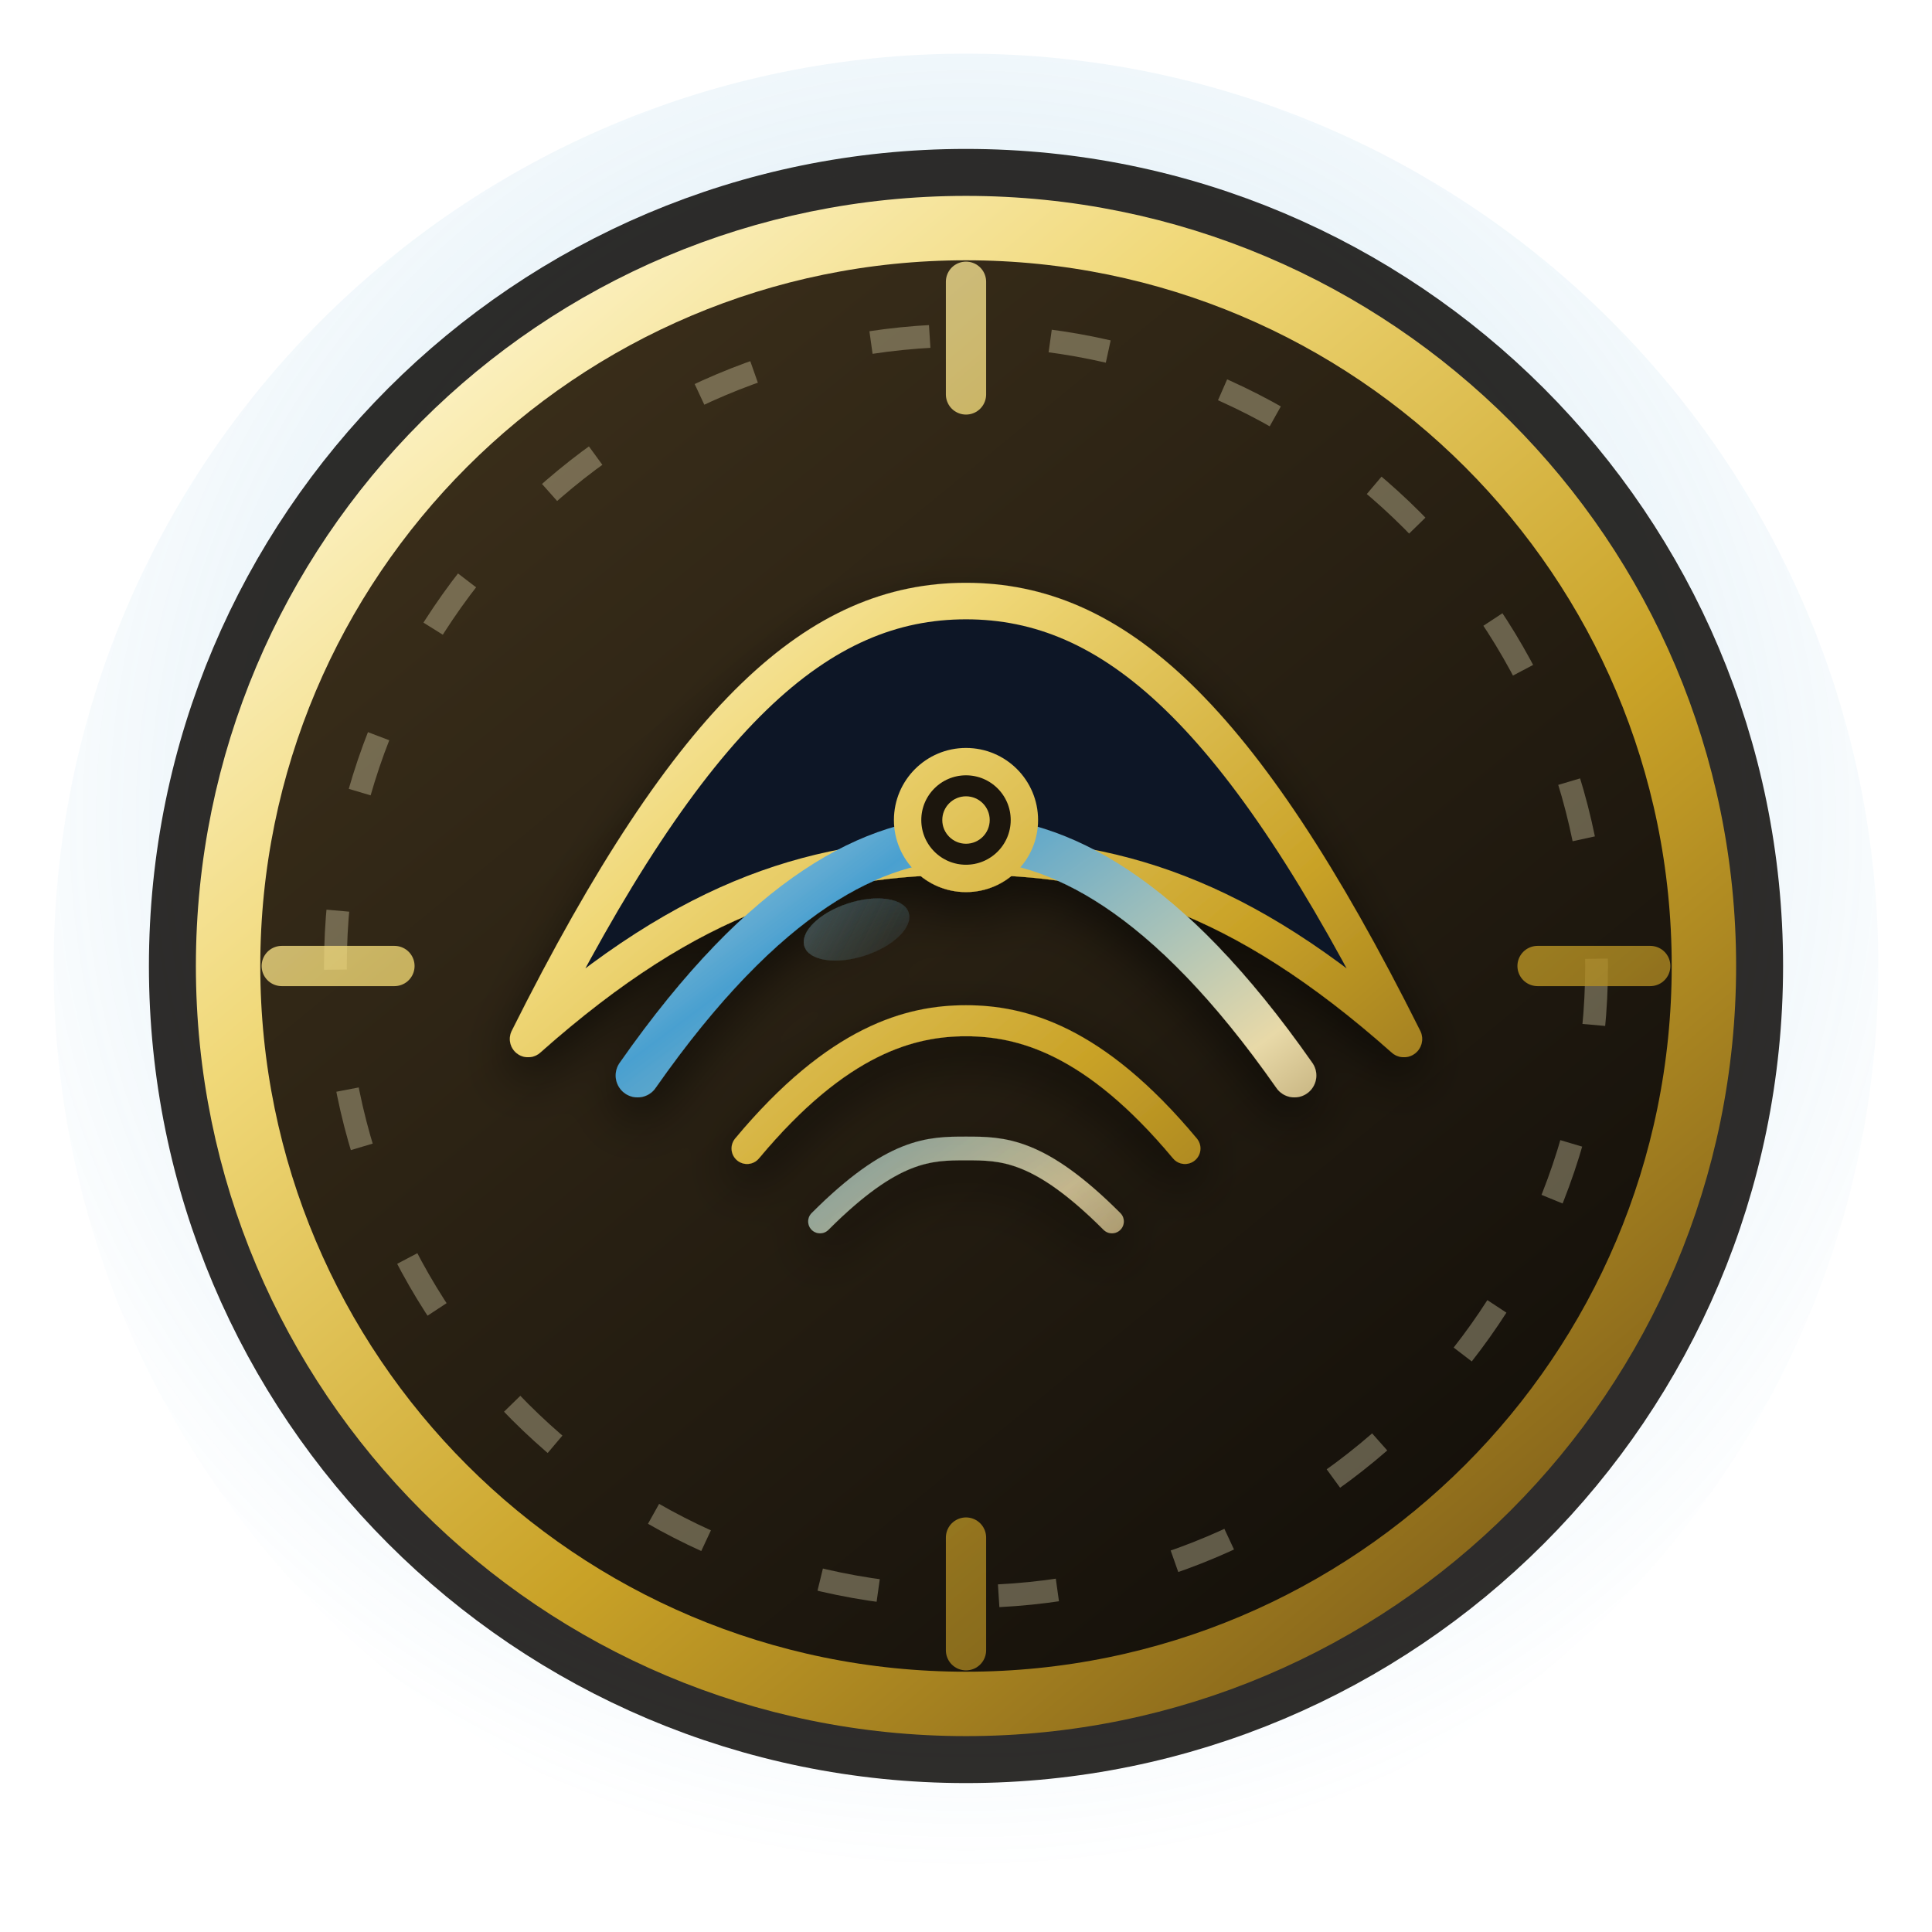
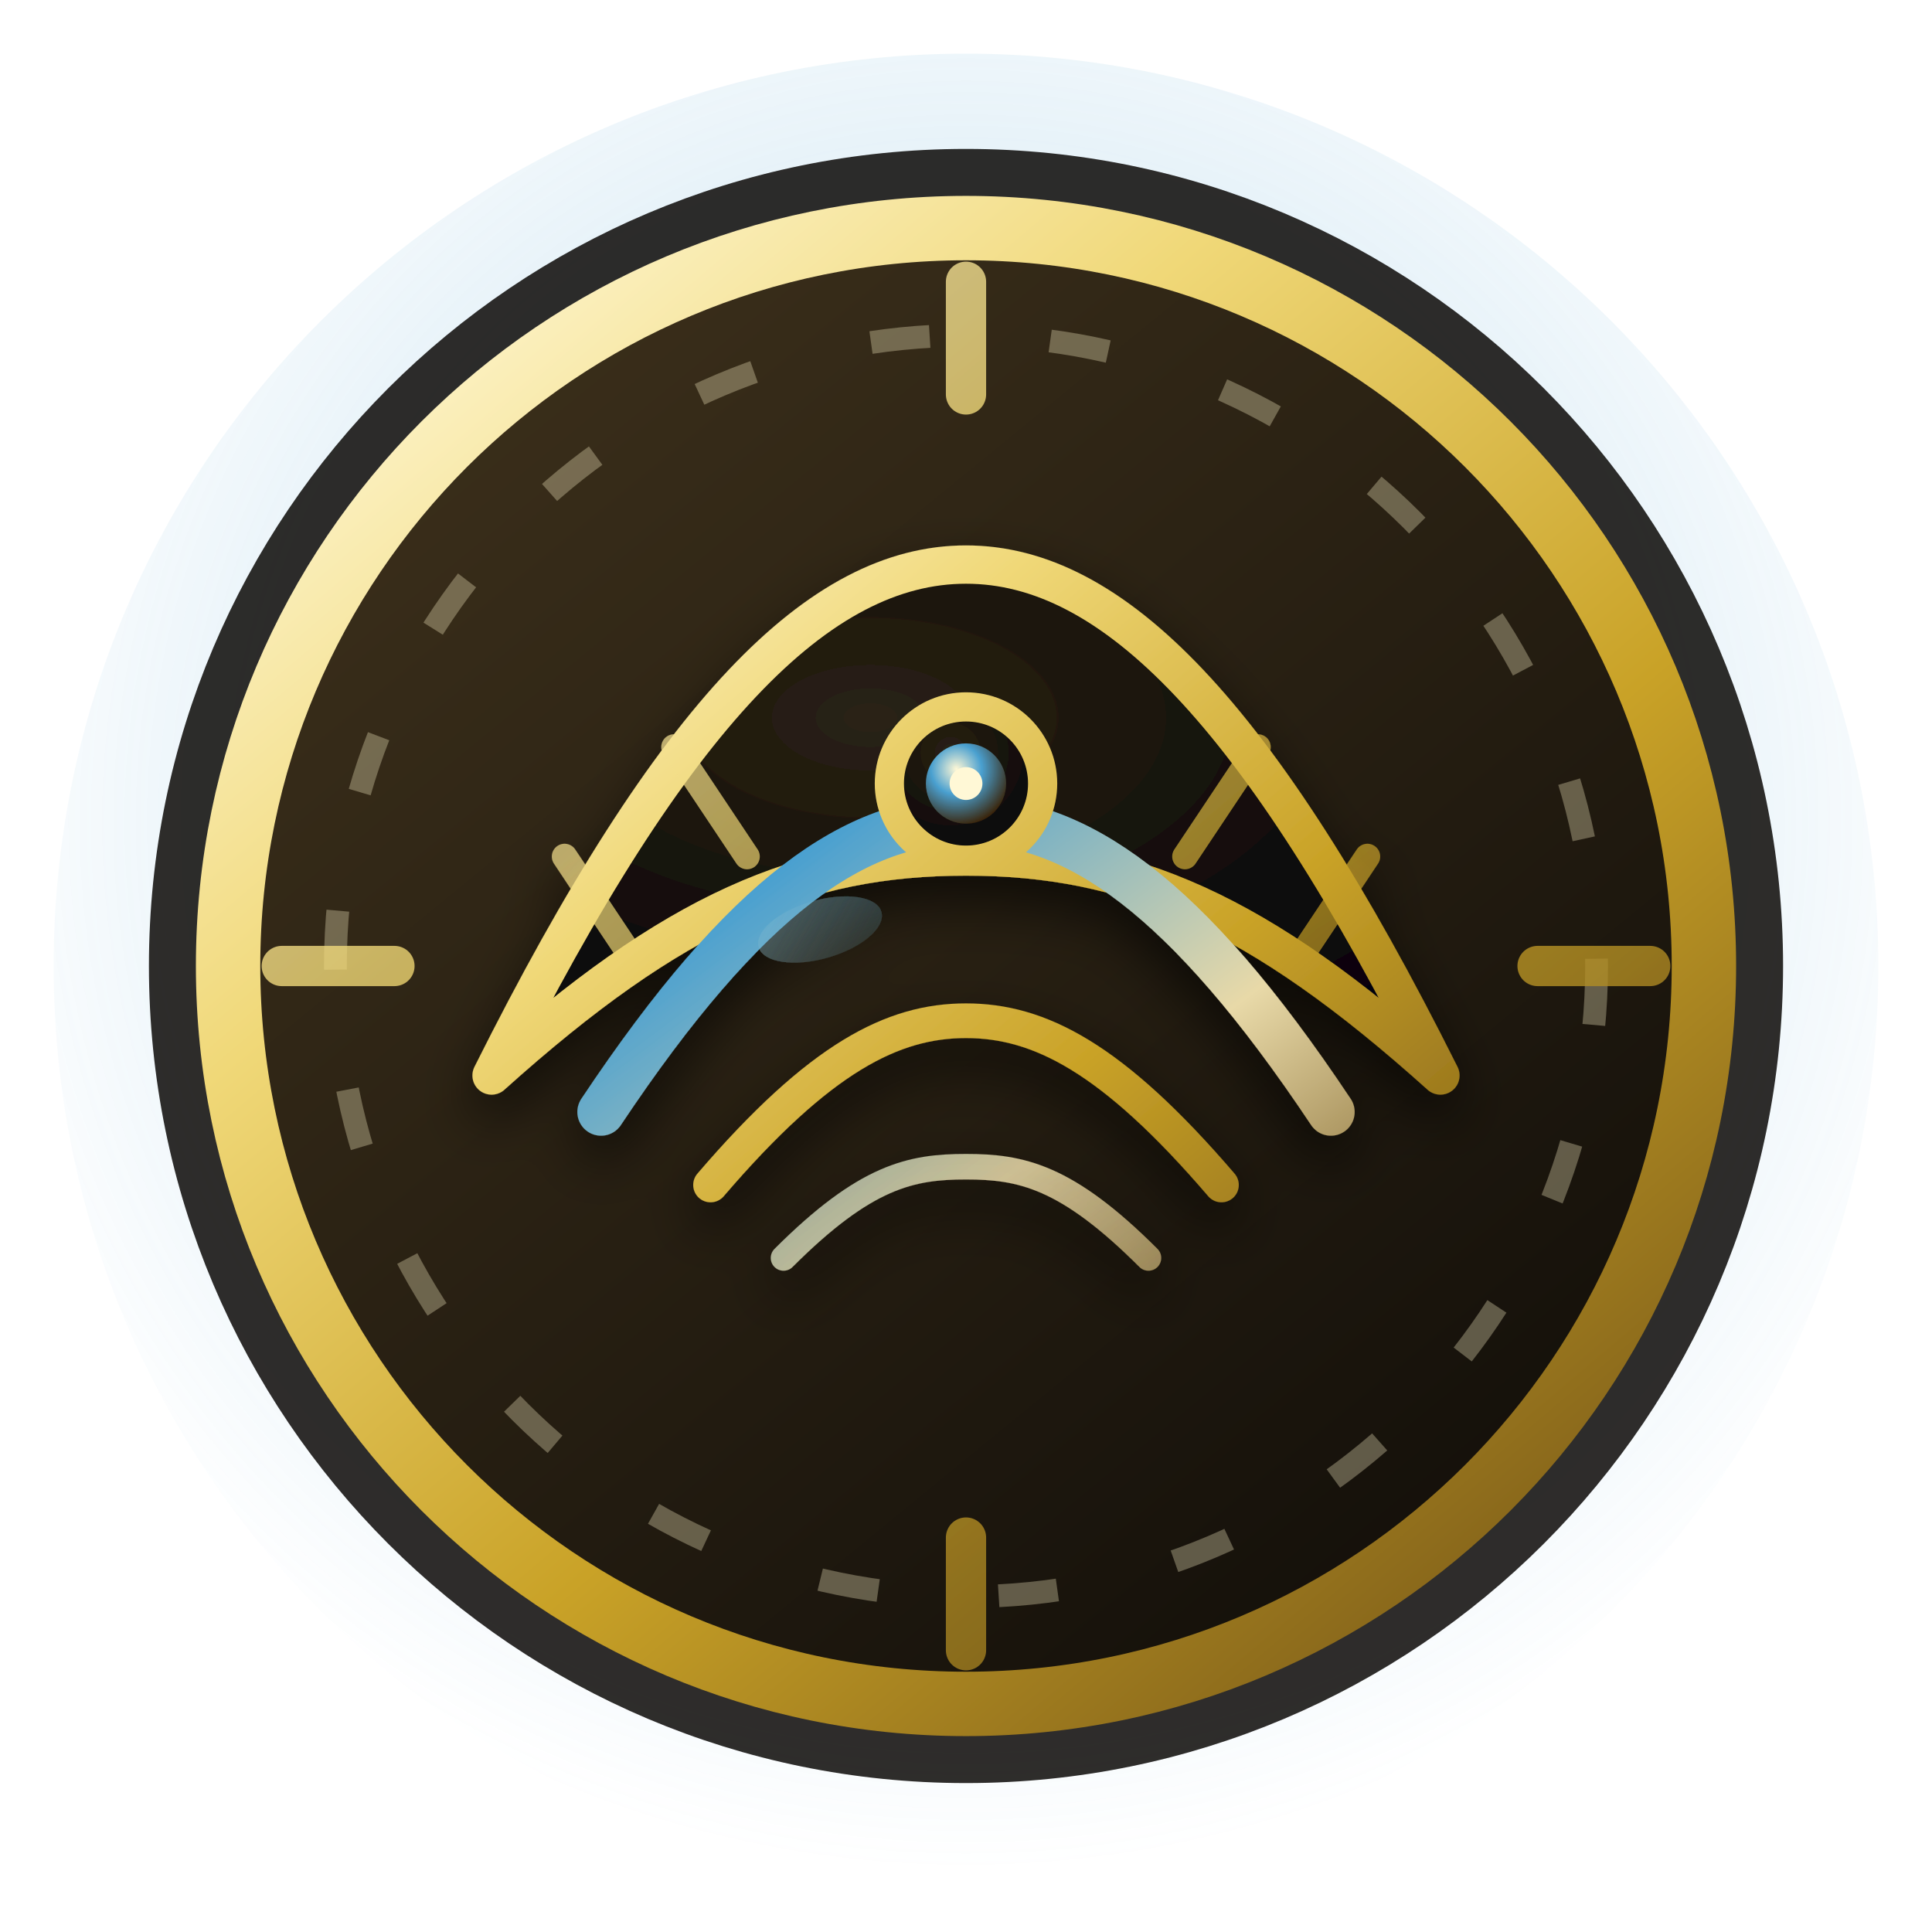
<svg xmlns="http://www.w3.org/2000/svg" viewBox="0 0 72 72" fill="none" aria-hidden="true">
  <defs>
    <radialGradient id="haengmaseal-aura" cx="50%" cy="42%" r="58%">
-       <stop stop-color="#4aa0d0" stop-opacity=".55" />
-       <stop offset=".42" stop-color="#4aa0d0" stop-opacity=".18" />
+       <stop stop-color="#4aa0d0" stop-opacity=".62" />
+       <stop offset=".4" stop-color="#4aa0d0" stop-opacity=".22" />
      <stop offset="1" stop-color="#4aa0d0" stop-opacity="0" />
    </radialGradient>
    <linearGradient id="haengmaseal-gold" x1="14" y1="10" x2="58" y2="62" gradientUnits="userSpaceOnUse">
      <stop stop-color="#FFF8D6" />
      <stop offset=".28" stop-color="#F0D878" />
      <stop offset=".62" stop-color="#C9A227" />
      <stop offset="1" stop-color="#7A5A18" />
    </linearGradient>
    <linearGradient id="haengmaseal-disc" x1="18" y1="14" x2="54" y2="58" gradientUnits="userSpaceOnUse">
      <stop stop-color="#3A2E1A" />
      <stop offset="1" stop-color="#14100A" />
    </linearGradient>
    <linearGradient id="haengmaseal-ink" x1="22" y1="16" x2="52" y2="56" gradientUnits="userSpaceOnUse">
-       <stop stop-color="#FFF6E0" />
-       <stop offset=".35" stop-color="#4aa0d0" />
-       <stop offset=".75" stop-color="#E8D9A8" />
+       <stop stop-color="#FFF8E8" />
+       <stop offset=".28" stop-color="#4aa0d0" />
+       <stop offset=".7" stop-color="#E8D9A8" />
      <stop offset="1" stop-color="#8A7038" />
    </linearGradient>
+     <radialGradient id="haengmaseal-core" cx="38%" cy="32%" r="70%">
+       <stop stop-color="#FFF8D6" />
+       <stop offset=".45" stop-color="#4aa0d0" />
+       <stop offset="1" stop-color="#3A2810" />
+     </radialGradient>
+     <radialGradient id="haengmaseal-deep" cx="40%" cy="30%" r="75%">
+       <stop stop-color="#2A2214" />
+       <stop offset=".55" stop-color="#14100A" />
+       <stop offset="1" stop-color="#060408" />
+     </radialGradient>
    <linearGradient id="haengmaseal-shine" x1="20" y1="14" x2="40" y2="34" gradientUnits="userSpaceOnUse">
      <stop stop-color="#FFF6D0" stop-opacity=".95" />
      <stop offset="1" stop-color="#4aa0d0" stop-opacity="0" />
    </linearGradient>
    <filter id="haengmaseal-depth" x="-30%" y="-30%" width="160%" height="160%">
-       <feDropShadow dx="0" dy="1.2" stdDeviation="1.4" flood-color="#000" flood-opacity=".6" />
+       <feDropShadow dx="0" dy="1.4" stdDeviation="1.5" flood-color="#000" flood-opacity=".65" />
    </filter>
  </defs>
  <circle cx="36" cy="36" r="34" fill="url(#haengmaseal-aura)" />
  <circle cx="36" cy="36" r="28.2" fill="none" stroke="#0A0806" stroke-width="4.5" opacity=".85" />
  <circle cx="36" cy="36" r="27.5" fill="url(#haengmaseal-disc)" stroke="url(#haengmaseal-gold)" stroke-width="2.4" />
  <circle cx="36" cy="36" r="23.5" fill="none" stroke="#FFF4C8" stroke-width=".85" opacity=".32" stroke-dasharray="2.2 4.5" />
  <g stroke="url(#haengmaseal-gold)" stroke-width="1.5" stroke-linecap="round" opacity=".8">
    <path d="M36 10.5v4.2" />
    <path d="M36 57.3v4.2" />
    <path d="M10.5 36h4.2" />
    <path d="M57.3 36h4.2" />
  </g>
  <g filter="url(#haengmaseal-depth)" transform="translate(36 36) scale(0.68) translate(-36 -36)">
-     <path d="M12 40c9-18 16-24 24-24s15 6 24 24c-9-8-16-10-24-10s-15 2-24 10z" fill="#101828" stroke="url(#haengmaseal-gold)" stroke-width="2" stroke-linejoin="round" />
-     <path d="M18 42c7-10 13-13 18-13s11 3 18 13" fill="none" stroke="url(#haengmaseal-ink)" stroke-width="2.4" stroke-linecap="round" />
-     <path d="M24 46c5-6 9-7 12-7s7 1 12 7" fill="none" stroke="url(#haengmaseal-gold)" stroke-width="1.7" stroke-linecap="round" />
-     <path d="M28 50c4-4 6-4 8-4s4 0 8 4" fill="none" stroke="url(#haengmaseal-ink)" stroke-width="1.3" stroke-linecap="round" opacity=".8" />
-     <circle cx="36" cy="28" r="3.2" fill="#1A140C" stroke="url(#haengmaseal-gold)" stroke-width="1.5" />
-     <circle cx="36" cy="28" r="1.3" fill="url(#haengmaseal-gold)" />
-     <ellipse cx="30" cy="34" rx="3" ry="1.5" fill="url(#haengmaseal-shine)" opacity=".55" transform="rotate(-18 30 34)" />
+     <path d="M10 42c10-20 18-28 26-28s16 8 26 28c-10-9-17-12-26-12S20 33 10 42z" fill="url(#haengmaseal-deep)" stroke="url(#haengmaseal-gold)" stroke-width="2.1" stroke-linejoin="round" />
+     <path d="M16 44c8-12 14-16 20-16s12 4 20 16" fill="none" stroke="url(#haengmaseal-ink)" stroke-width="2.6" stroke-linecap="round" />
+     <path d="M22 48c6-7 10-9 14-9s8 2 14 9" fill="none" stroke="url(#haengmaseal-gold)" stroke-width="1.9" stroke-linecap="round" />
+     <path d="M26 52c4.5-4.5 7-5 10-5s5.5.5 10 5" fill="none" stroke="url(#haengmaseal-ink)" stroke-width="1.4" stroke-linecap="round" opacity=".85" />
+     <path d="M18 36 14 30M54 36 58 30M24 30 20 24M48 30 52 24" stroke="url(#haengmaseal-gold)" stroke-width="1.4" stroke-linecap="round" opacity=".7" />
+     <circle cx="36" cy="26" r="4.2" fill="url(#haengmaseal-deep)" stroke="url(#haengmaseal-gold)" stroke-width="1.6" />
+     <circle cx="36" cy="26" r="2.2" fill="url(#haengmaseal-core)" />
+     <circle cx="36" cy="26" r=".9" fill="#FFF8D6" />
+     <ellipse cx="28" cy="34" rx="3.5" ry="1.6" fill="url(#haengmaseal-shine)" opacity=".6" transform="rotate(-16 28 34)" />
  </g>
</svg>
